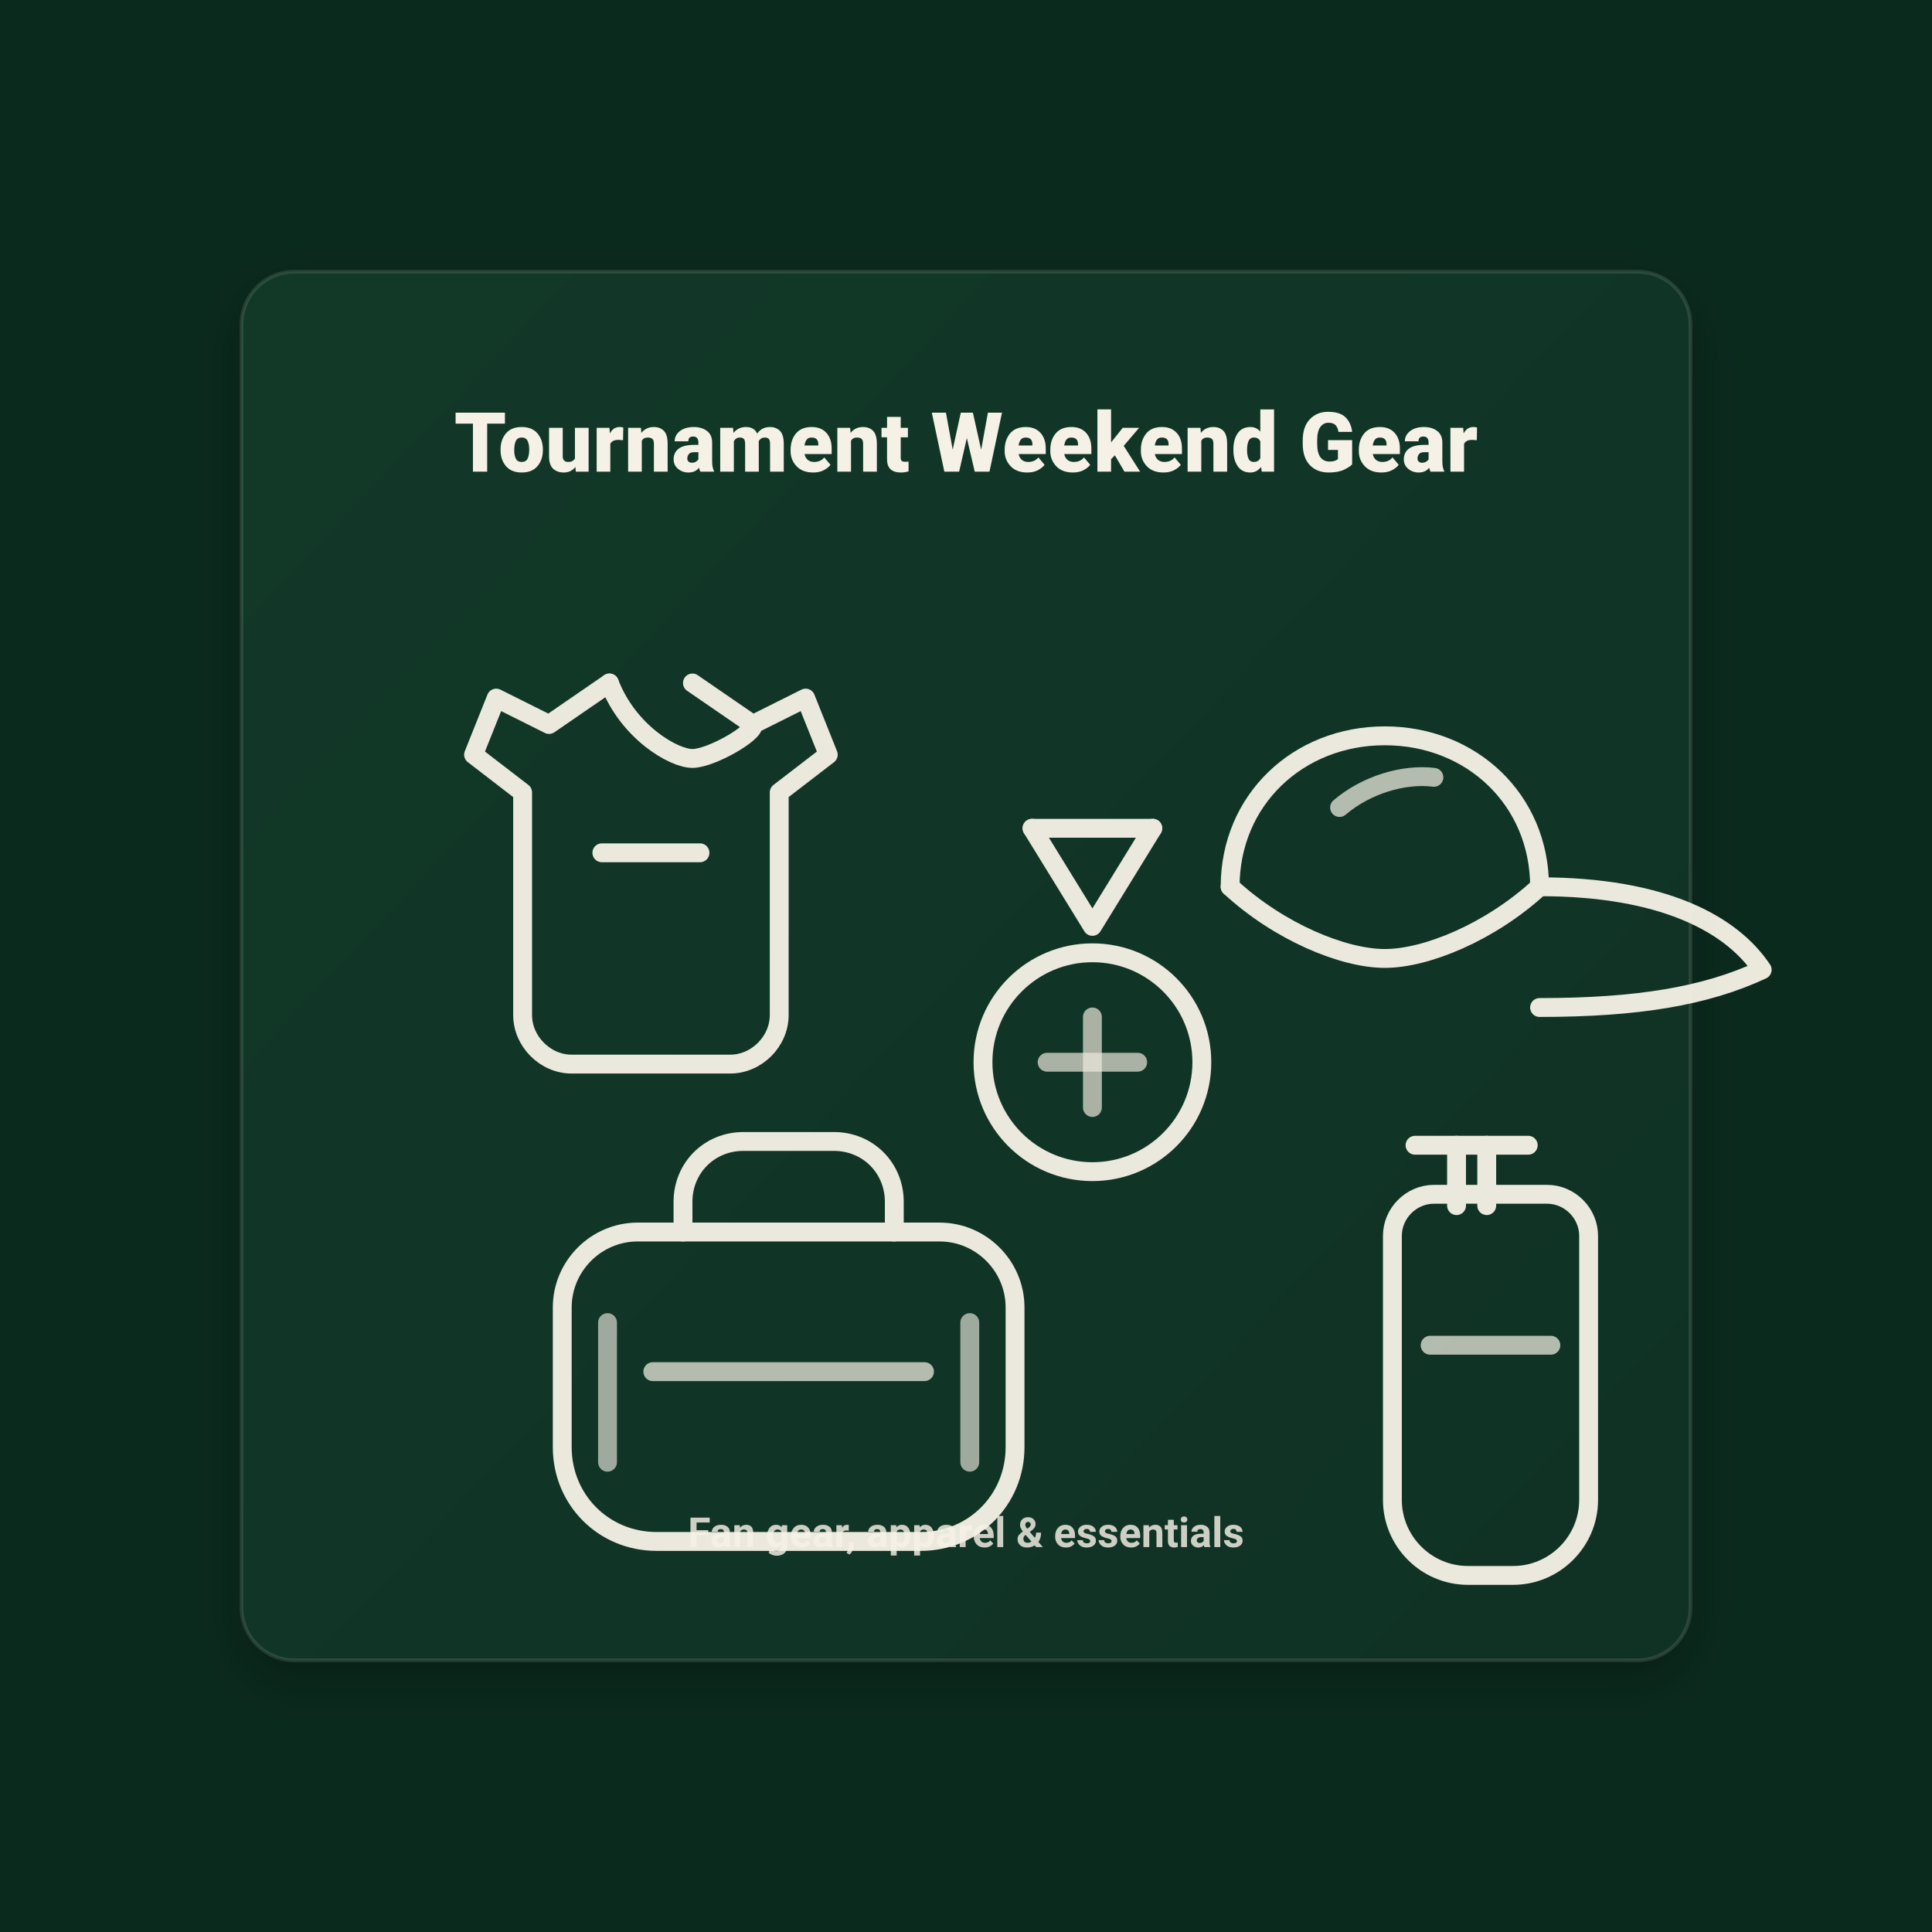
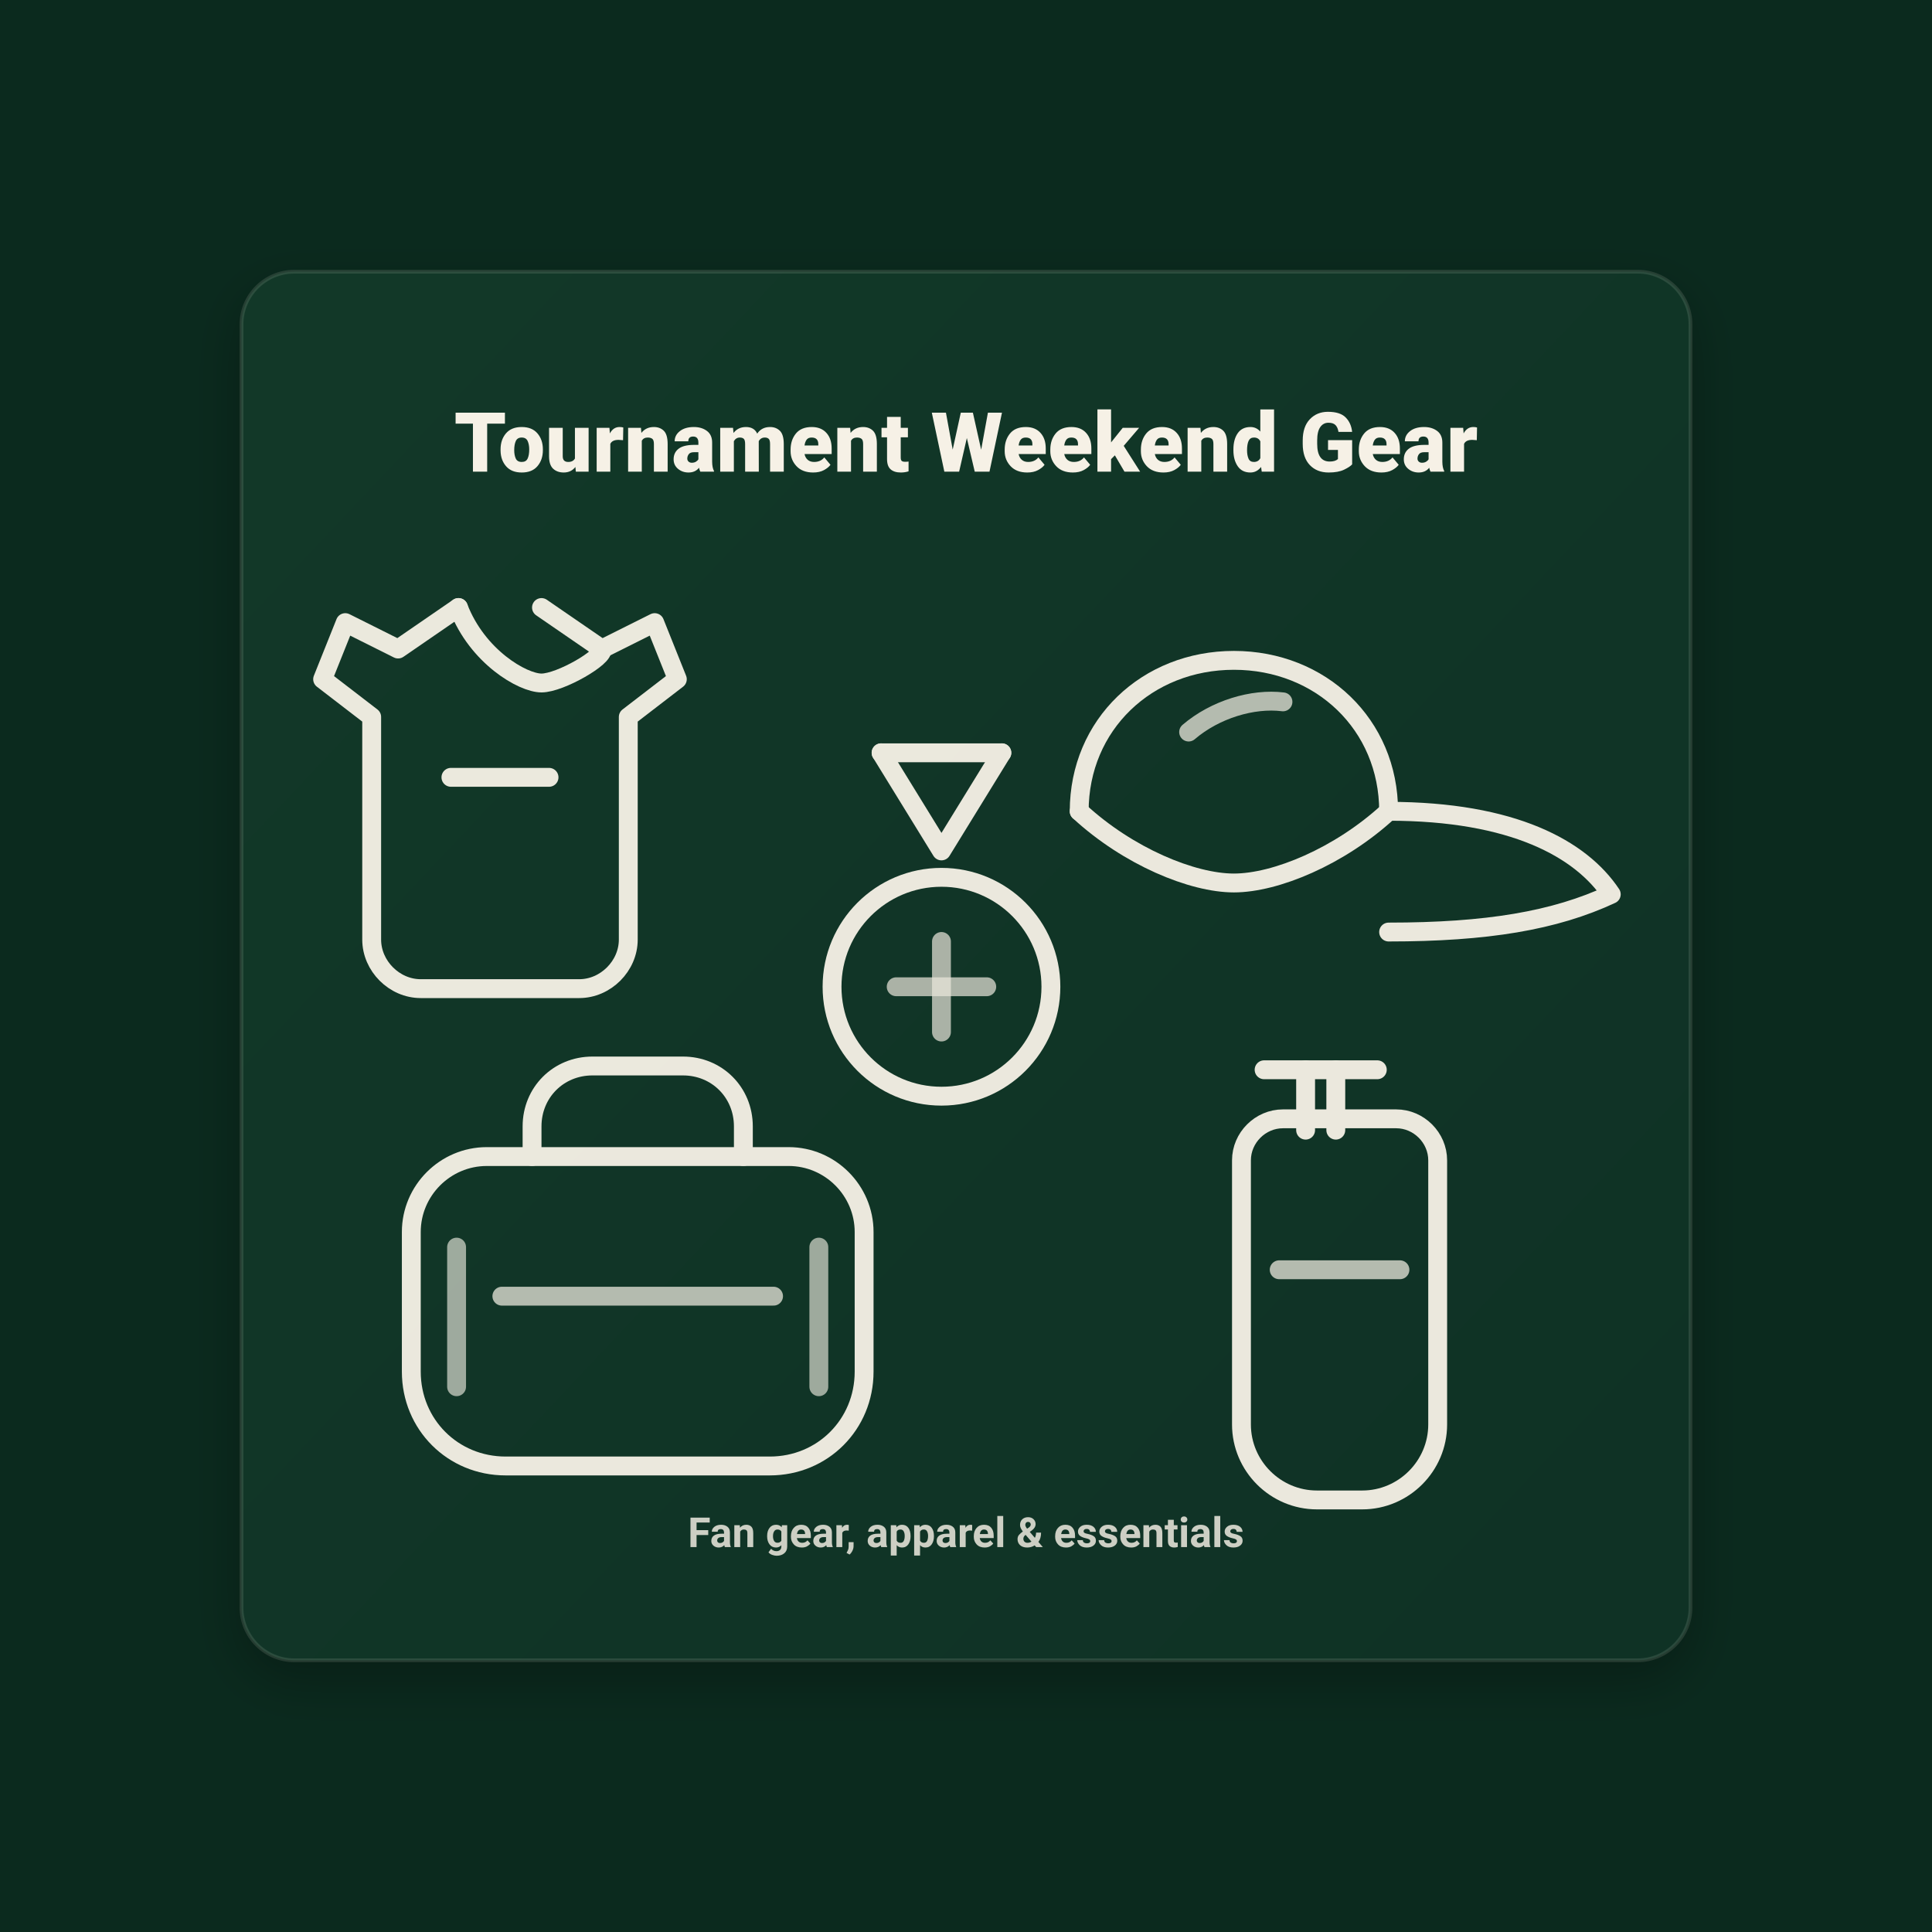
<svg xmlns="http://www.w3.org/2000/svg" width="1024" height="1024" viewBox="0 0 1024 1024" fill="none" role="img" aria-label="Tournament Weekend Gear promotional graphic">
  <defs>
    <filter id="cardShadow" x="64" y="96" width="896" height="832" filterUnits="userSpaceOnUse" color-interpolation-filters="sRGB">
      <feOffset dy="10" />
      <feGaussianBlur stdDeviation="14" result="blur" />
      <feColorMatrix in="blur" type="matrix" values="0 0 0 0 0                 0 0 0 0 0                 0 0 0 0 0                 0 0 0 0.28 0" />
      <feBlend in="SourceGraphic" mode="normal" />
    </filter>
    <linearGradient id="cardGrad" x1="160" y1="180" x2="864" y2="844" gradientUnits="userSpaceOnUse">
      <stop offset="0" stop-color="#123828" />
      <stop offset="1" stop-color="#0F3225" />
    </linearGradient>
    <style>
      .cream { stroke: #F6F1E6; fill: none; }
      .text  { fill: #F6F1E6; font-family: ui-sans-serif, system-ui, -apple-system, Segoe UI, Roboto, Helvetica, Arial, "Apple Color Emoji", "Segoe UI Emoji"; }
    </style>
  </defs>
  <rect width="1024" height="1024" fill="#0B2A1E" />
  <g filter="url(#cardShadow)">
    <rect x="128" y="144" width="768" height="736" rx="28" fill="url(#cardGrad)" stroke="rgba(246,241,230,0.12)" stroke-width="2" />
  </g>
  <text class="text" x="512" y="250" text-anchor="middle" font-size="44" font-weight="800" letter-spacing="0.2">
    Tournament Weekend Gear
  </text>
-   <g class="cream" stroke-width="10" stroke-linecap="round" stroke-linejoin="round" opacity="0.95">
+   <g class="cream" stroke-width="10" stroke-linecap="round" stroke-linejoin="round" opacity="0.95" transform="translate(-80 -40)">
    <g transform="translate(245,340)">
      <path d="M78 22 L46 44 L18 30 L6 60 L32 80 V198 C32 212 44 224 58 224 H142 C156 224 168 212 168 198 V80 L194 60 L182 30 L154 44 L122 22" />
      <path d="M78 22 C88 48 112 62 122 62 C132 62 156 48 154 44" />
      <path d="M74 112 H126" />
    </g>
    <g transform="translate(600,338)">
      <path d="M52 132 C52 86 88 52 134 52 C180 52 216 86 216 132" />
      <path d="M52 132 C78 156 112 170 134 170 C156 170 190 156 216 132" />
      <path d="M216 132 C282 132 318 152 334 176 C304 190 268 196 216 196" />
      <path d="M110 90 C124 78 144 72 160 74" opacity="0.75" />
    </g>
    <g transform="translate(250,585)">
      <path d="M48 108 C48 86 66 68 88 68 H248 C270 68 288 86 288 108 V182 C288 210 266 232 238 232 H98 C70 232 48 210 48 182 V108 Z" />
      <path d="M112 68 V52 C112 34 126 20 144 20 H192 C210 20 224 34 224 52 V68" />
      <path d="M96 142 H240" opacity="0.75" />
      <path d="M72 116 V190" opacity="0.65" />
      <path d="M264 116 V190" opacity="0.65" />
    </g>
    <g transform="translate(640,585)">
      <path d="M110 22 H170" />
      <path d="M132 22 V54" />
      <path d="M148 22 V54" />
      <path d="M98 70 C98 58 108 48 120 48 H180 C192 48 202 58 202 70 V210 C202 232 184 250 162 250 H138 C116 250 98 232 98 210 V70 Z" />
      <path d="M118 128 H182" opacity="0.75" />
    </g>
    <g transform="translate(455,405)">
      <path d="M92 34 L124 86 L156 34" />
      <path d="M92 34 H156" />
      <circle cx="124" cy="158" r="58" />
      <path d="M124 134 V182" opacity="0.7" />
      <path d="M100 158 H148" opacity="0.7" />
    </g>
  </g>
  <text class="text" x="512" y="820" text-anchor="middle" font-size="22" font-weight="650" opacity="0.82">
    Fan gear, apparel &amp; essentials
  </text>
</svg>
